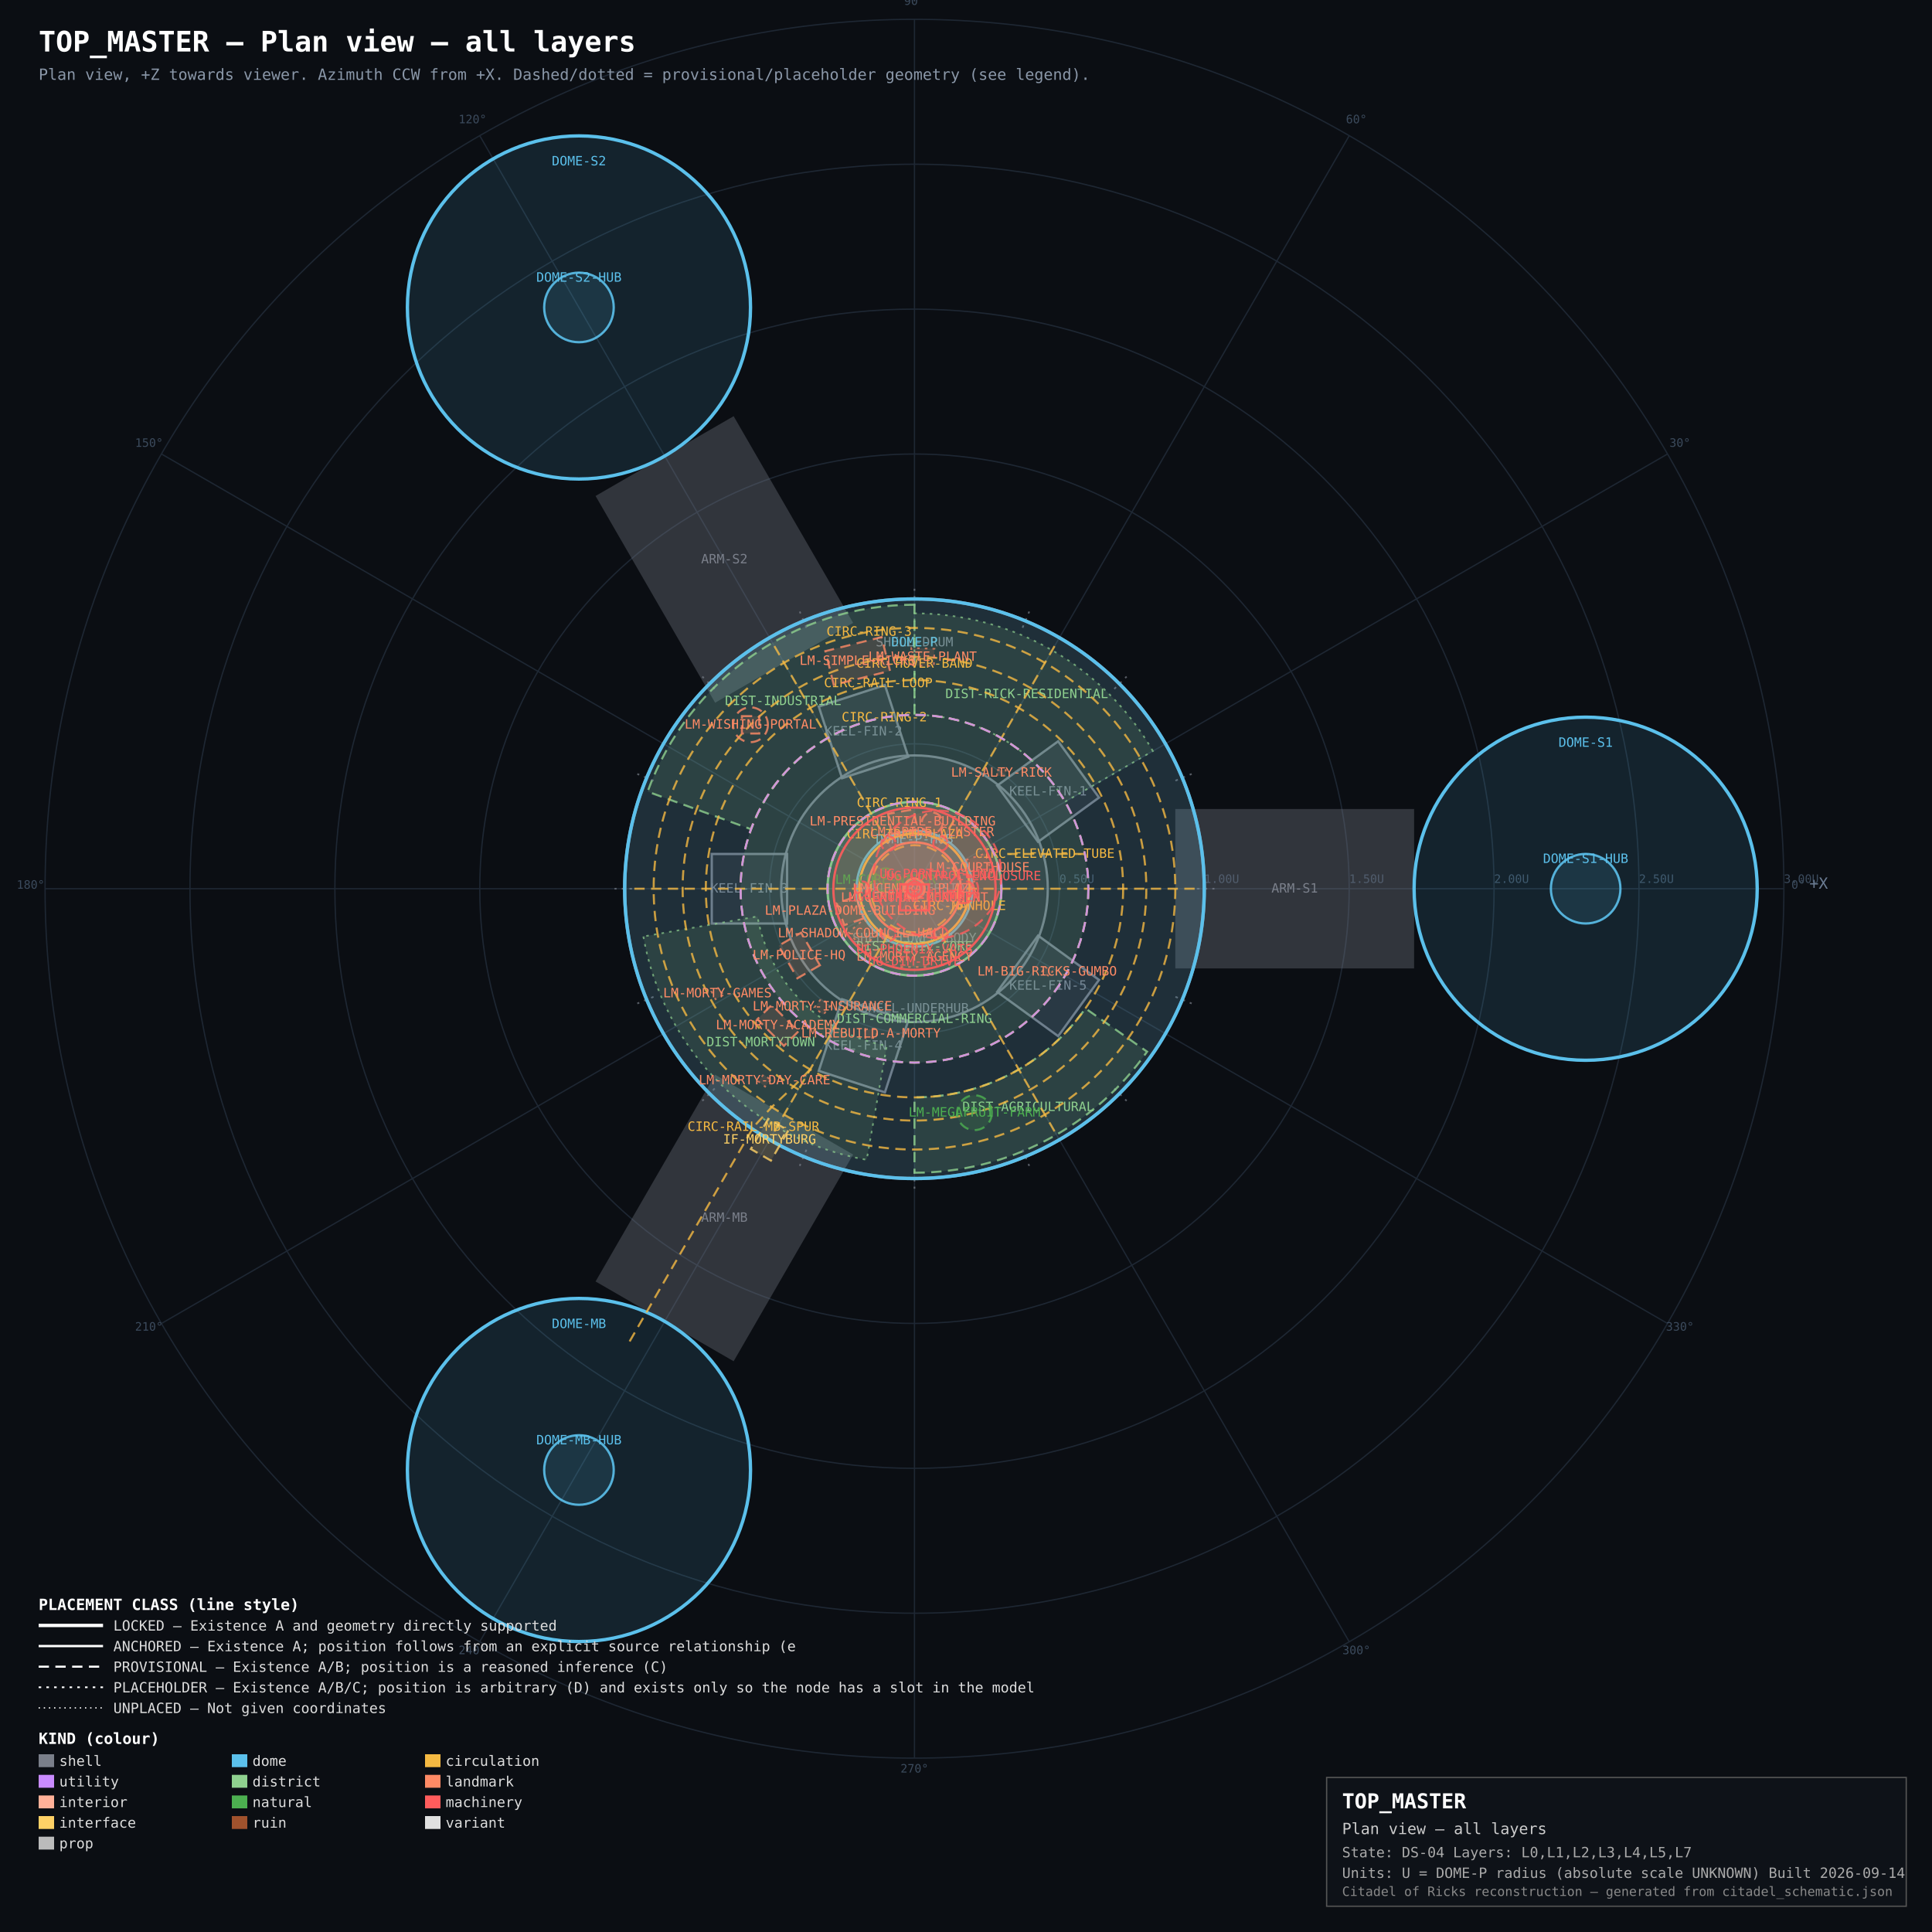
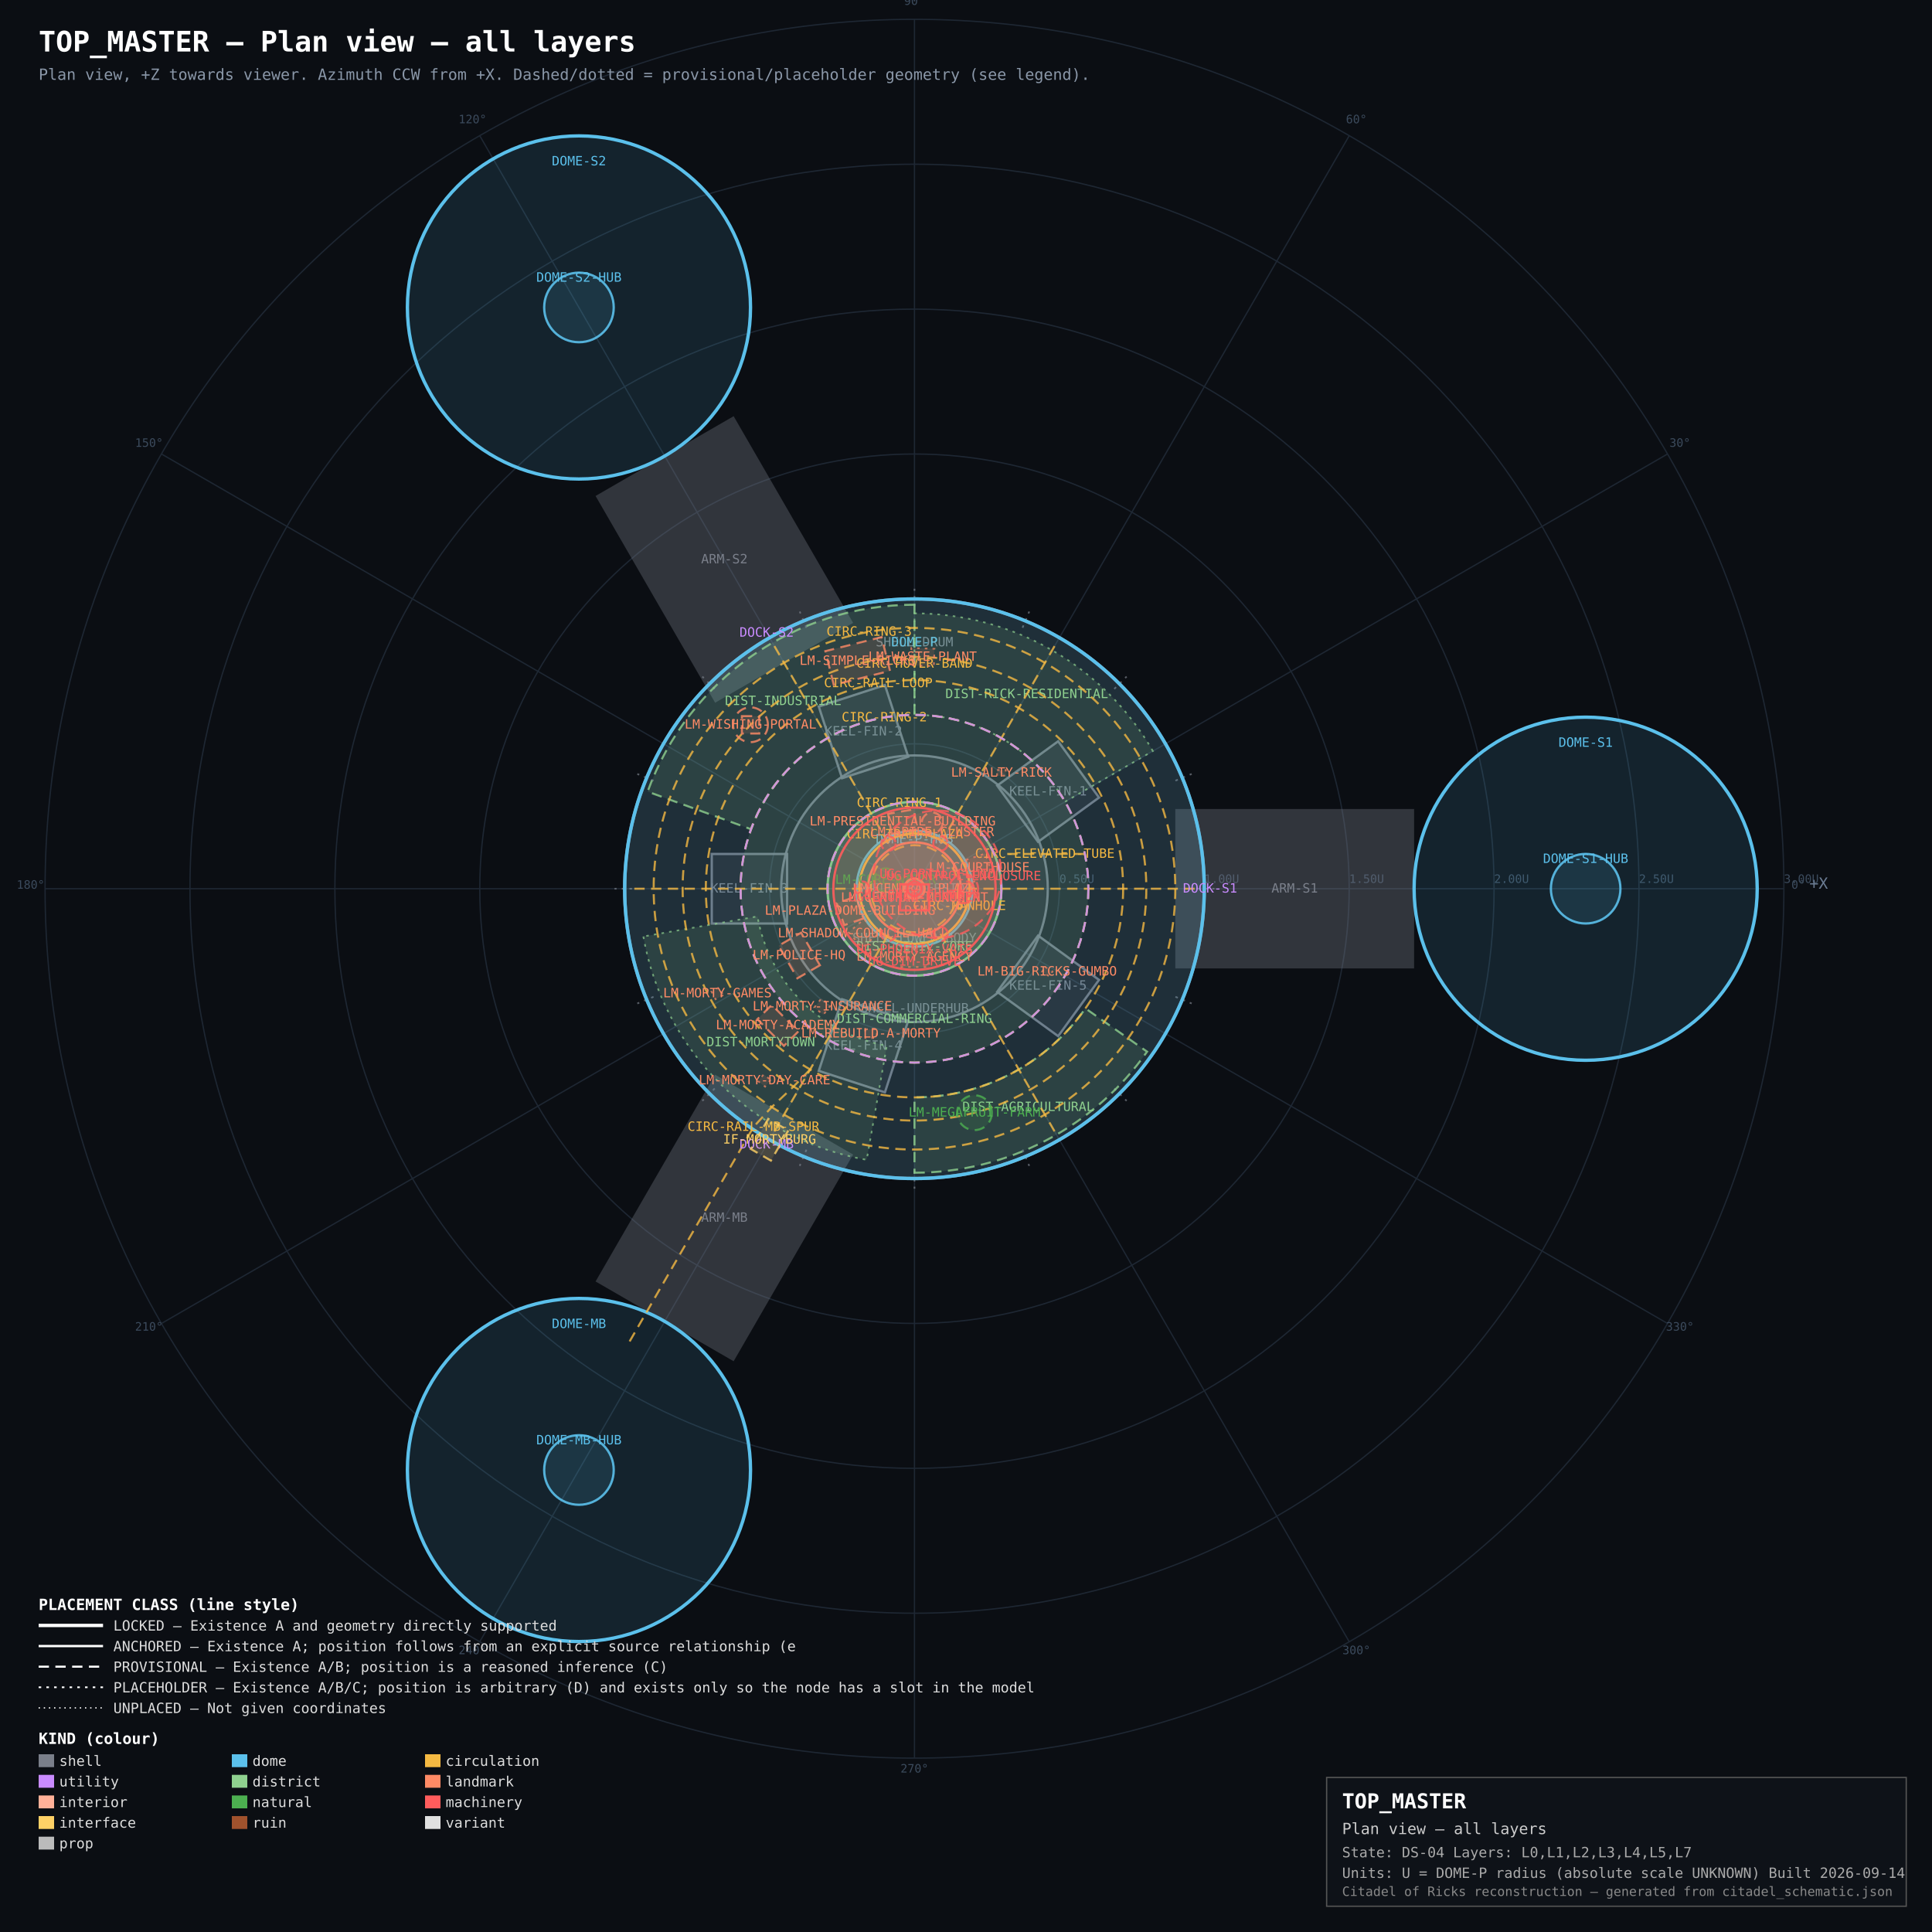
<svg xmlns="http://www.w3.org/2000/svg" width="1500" height="1500" viewBox="0 0 1500 1500" font-family="ui-monospace, Consolas, monospace">
  <rect width="1500" height="1500" fill="#0b0e13" />
  <circle cx="710.0" cy="690.0" r="112.5" stroke="#1e2733" stroke-width="1" fill="none" />
  <text x="822.5" y="685.5" font-size="9" text-anchor="start" fill="#3b4a5c" font-family="ui-monospace, Consolas, monospace">0.50U</text>
  <circle cx="710.0" cy="690.0" r="225.0" stroke="#1e2733" stroke-width="1" fill="none" />
  <text x="935.0" y="685.5" font-size="9" text-anchor="start" fill="#3b4a5c" font-family="ui-monospace, Consolas, monospace">1.00U</text>
  <circle cx="710.0" cy="690.0" r="337.5" stroke="#1e2733" stroke-width="1" fill="none" />
  <text x="1047.5" y="685.5" font-size="9" text-anchor="start" fill="#3b4a5c" font-family="ui-monospace, Consolas, monospace">1.50U</text>
  <circle cx="710.0" cy="690.0" r="450.0" stroke="#1e2733" stroke-width="1" fill="none" />
  <text x="1160.0" y="685.5" font-size="9" text-anchor="start" fill="#3b4a5c" font-family="ui-monospace, Consolas, monospace">2.00U</text>
  <circle cx="710.0" cy="690.0" r="562.5" stroke="#1e2733" stroke-width="1" fill="none" />
  <text x="1272.5" y="685.5" font-size="9" text-anchor="start" fill="#3b4a5c" font-family="ui-monospace, Consolas, monospace">2.50U</text>
  <circle cx="710.0" cy="690.0" r="675.0" stroke="#1e2733" stroke-width="1" fill="none" />
  <text x="1385.0" y="685.5" font-size="9" text-anchor="start" fill="#3b4a5c" font-family="ui-monospace, Consolas, monospace">3.00U</text>
  <line x1="710.0" y1="690.0" x2="1385.0" y2="690.0" stroke="#1e2733" stroke-width="1" />
  <text x="1396.2" y="690.0" font-size="9" text-anchor="middle" fill="#3b4a5c" font-family="ui-monospace, Consolas, monospace">0°</text>
  <line x1="710.0" y1="690.0" x2="1294.6" y2="352.5" stroke="#1e2733" stroke-width="1" />
  <text x="1304.3" y="346.9" font-size="9" text-anchor="middle" fill="#3b4a5c" font-family="ui-monospace, Consolas, monospace">30°</text>
  <line x1="710.0" y1="690.0" x2="1047.5" y2="105.4" stroke="#1e2733" stroke-width="1" />
  <text x="1053.1" y="95.7" font-size="9" text-anchor="middle" fill="#3b4a5c" font-family="ui-monospace, Consolas, monospace">60°</text>
  <line x1="710.0" y1="690.0" x2="710.0" y2="15.0" stroke="#1e2733" stroke-width="1" />
  <text x="710.0" y="3.8" font-size="9" text-anchor="middle" fill="#3b4a5c" font-family="ui-monospace, Consolas, monospace">90°</text>
  <line x1="710.0" y1="690.0" x2="372.5" y2="105.4" stroke="#1e2733" stroke-width="1" />
  <text x="366.9" y="95.7" font-size="9" text-anchor="middle" fill="#3b4a5c" font-family="ui-monospace, Consolas, monospace">120°</text>
  <line x1="710.0" y1="690.0" x2="125.4" y2="352.5" stroke="#1e2733" stroke-width="1" />
  <text x="115.7" y="346.9" font-size="9" text-anchor="middle" fill="#3b4a5c" font-family="ui-monospace, Consolas, monospace">150°</text>
  <line x1="710.0" y1="690.0" x2="35.0" y2="690.0" stroke="#1e2733" stroke-width="1" />
  <text x="23.8" y="690.0" font-size="9" text-anchor="middle" fill="#3b4a5c" font-family="ui-monospace, Consolas, monospace">180°</text>
  <line x1="710.0" y1="690.0" x2="125.4" y2="1027.5" stroke="#1e2733" stroke-width="1" />
  <text x="115.7" y="1033.1" font-size="9" text-anchor="middle" fill="#3b4a5c" font-family="ui-monospace, Consolas, monospace">210°</text>
  <line x1="710.0" y1="690.0" x2="372.5" y2="1274.6" stroke="#1e2733" stroke-width="1" />
  <text x="366.9" y="1284.3" font-size="9" text-anchor="middle" fill="#3b4a5c" font-family="ui-monospace, Consolas, monospace">240°</text>
  <line x1="710.0" y1="690.0" x2="710.0" y2="1365.0" stroke="#1e2733" stroke-width="1" />
  <text x="710.0" y="1376.2" font-size="9" text-anchor="middle" fill="#3b4a5c" font-family="ui-monospace, Consolas, monospace">270°</text>
  <line x1="710.0" y1="690.0" x2="1047.5" y2="1274.6" stroke="#1e2733" stroke-width="1" />
  <text x="1053.1" y="1284.3" font-size="9" text-anchor="middle" fill="#3b4a5c" font-family="ui-monospace, Consolas, monospace">300°</text>
  <line x1="710.0" y1="690.0" x2="1294.6" y2="1027.5" stroke="#1e2733" stroke-width="1" />
  <text x="1304.3" y="1033.1" font-size="9" text-anchor="middle" fill="#3b4a5c" font-family="ui-monospace, Consolas, monospace">330°</text>
  <text x="1412.0" y="690.0" font-size="12" text-anchor="middle" fill="#6b7c93" font-family="ui-monospace, Consolas, monospace">+X</text>
  <text x="710.0" y="-12.0" font-size="12" text-anchor="middle" fill="#6b7c93" font-family="ui-monospace, Consolas, monospace">+Y</text>
  <text x="30" y="40" font-size="22" fill="#fff" font-weight="bold">TOP_MASTER — Plan view — all layers</text>
  <text x="30" y="62" font-size="12" fill="#8a97a8">Plan view, +Z towards viewer. Azimuth CCW from +X. Dashed/dotted = provisional/placeholder geometry (see legend).</text>
  <circle cx="710.0" cy="690.0" r="225.0" stroke="#7a7f8a" stroke-width="2.6" stroke-opacity="1.0" fill="#7a7f8a" fill-opacity="0.12" />
  <text x="710.0" y="501.8" font-size="10" text-anchor="middle" fill="#7a7f8a" font-family="ui-monospace, Consolas, monospace">SHELL-DRUM</text>
  <circle cx="710.0" cy="690.0" r="103.5" stroke="#7a7f8a" stroke-width="1.8" stroke-opacity="0.9" fill="#7a7f8a" fill-opacity="0.12" />
  <text x="710.0" y="786.1" font-size="10" text-anchor="middle" fill="#7a7f8a" font-family="ui-monospace, Consolas, monospace">SHELL-UNDERHUB</text>
  <rect x="784.5" y="587.6" width="58.5" height="54.0" stroke="#7a7f8a" stroke-width="1.8" stroke-opacity="0.9" fill="#7a7f8a" fill-opacity="0.12" transform="rotate(-36.0 813.7 614.6)" />
  <text x="813.7" y="617.6" font-size="10" text-anchor="middle" fill="#7a7f8a" font-family="ui-monospace, Consolas, monospace">KEEL-FIN-1</text>
  <rect x="641.1" y="541.0" width="58.5" height="54.0" stroke="#7a7f8a" stroke-width="1.8" stroke-opacity="0.9" fill="#7a7f8a" fill-opacity="0.12" transform="rotate(-108.0 670.4 568.0)" />
  <text x="670.4" y="571.0" font-size="10" text-anchor="middle" fill="#7a7f8a" font-family="ui-monospace, Consolas, monospace">KEEL-FIN-2</text>
  <rect x="552.5" y="663.0" width="58.5" height="54.0" stroke="#7a7f8a" stroke-width="1.8" stroke-opacity="0.9" fill="#7a7f8a" fill-opacity="0.12" transform="rotate(-180.0 581.8 690.0)" />
  <text x="581.8" y="693.0" font-size="10" text-anchor="middle" fill="#7a7f8a" font-family="ui-monospace, Consolas, monospace">KEEL-FIN-3</text>
  <rect x="641.1" y="785.0" width="58.5" height="54.0" stroke="#7a7f8a" stroke-width="1.8" stroke-opacity="0.9" fill="#7a7f8a" fill-opacity="0.12" transform="rotate(-252.0 670.4 812.0)" />
  <text x="670.4" y="815.0" font-size="10" text-anchor="middle" fill="#7a7f8a" font-family="ui-monospace, Consolas, monospace">KEEL-FIN-4</text>
  <rect x="784.5" y="738.4" width="58.5" height="54.0" stroke="#7a7f8a" stroke-width="1.8" stroke-opacity="0.9" fill="#7a7f8a" fill-opacity="0.12" transform="rotate(-324.0 813.7 765.4)" />
  <text x="813.7" y="768.4" font-size="10" text-anchor="middle" fill="#7a7f8a" font-family="ui-monospace, Consolas, monospace">KEEL-FIN-5</text>
  <circle cx="710.0" cy="690.0" r="42.8" stroke="#7a7f8a" stroke-width="1.8" stroke-opacity="0.9" fill="#7a7f8a" fill-opacity="0.12" />
  <text x="710.0" y="731.5" font-size="10" text-anchor="middle" fill="#7a7f8a" font-family="ui-monospace, Consolas, monospace">SHELL-LOWER-BODY</text>
  <line x1="929.3" y1="690.0" x2="942.9" y2="690.0" stroke="#7a7f8a" stroke-width="1.3" stroke-opacity="0.7" stroke-dasharray="2,4" fill="none" />
  <line x1="912.6" y1="606.1" x2="925.2" y2="600.9" stroke="#7a7f8a" stroke-width="1.3" stroke-opacity="0.7" stroke-dasharray="2,4" fill="none" />
  <line x1="865.1" y1="534.9" x2="874.7" y2="525.3" stroke="#7a7f8a" stroke-width="1.3" stroke-opacity="0.7" stroke-dasharray="2,4" fill="none" />
  <line x1="793.9" y1="487.4" x2="799.1" y2="474.8" stroke="#7a7f8a" stroke-width="1.3" stroke-opacity="0.7" stroke-dasharray="2,4" fill="none" />
  <line x1="710.0" y1="470.7" x2="710.0" y2="457.1" stroke="#7a7f8a" stroke-width="1.3" stroke-opacity="0.7" stroke-dasharray="2,4" fill="none" />
  <line x1="626.1" y1="487.4" x2="620.9" y2="474.8" stroke="#7a7f8a" stroke-width="1.3" stroke-opacity="0.7" stroke-dasharray="2,4" fill="none" />
  <line x1="554.9" y1="534.9" x2="545.3" y2="525.3" stroke="#7a7f8a" stroke-width="1.3" stroke-opacity="0.7" stroke-dasharray="2,4" fill="none" />
  <line x1="507.4" y1="606.1" x2="494.8" y2="600.9" stroke="#7a7f8a" stroke-width="1.3" stroke-opacity="0.7" stroke-dasharray="2,4" fill="none" />
  <line x1="490.7" y1="690.0" x2="477.1" y2="690.0" stroke="#7a7f8a" stroke-width="1.3" stroke-opacity="0.7" stroke-dasharray="2,4" fill="none" />
  <line x1="507.4" y1="773.9" x2="494.8" y2="779.1" stroke="#7a7f8a" stroke-width="1.3" stroke-opacity="0.7" stroke-dasharray="2,4" fill="none" />
  <line x1="554.9" y1="845.1" x2="545.3" y2="854.7" stroke="#7a7f8a" stroke-width="1.3" stroke-opacity="0.7" stroke-dasharray="2,4" fill="none" />
  <line x1="626.1" y1="892.6" x2="620.9" y2="905.2" stroke="#7a7f8a" stroke-width="1.3" stroke-opacity="0.7" stroke-dasharray="2,4" fill="none" />
  <line x1="710.0" y1="909.3" x2="710.0" y2="922.9" stroke="#7a7f8a" stroke-width="1.3" stroke-opacity="0.7" stroke-dasharray="2,4" fill="none" />
  <line x1="793.9" y1="892.6" x2="799.1" y2="905.2" stroke="#7a7f8a" stroke-width="1.3" stroke-opacity="0.7" stroke-dasharray="2,4" fill="none" />
  <line x1="865.1" y1="845.1" x2="874.7" y2="854.7" stroke="#7a7f8a" stroke-width="1.3" stroke-opacity="0.7" stroke-dasharray="2,4" fill="none" />
  <line x1="912.6" y1="773.9" x2="925.2" y2="779.1" stroke="#7a7f8a" stroke-width="1.3" stroke-opacity="0.7" stroke-dasharray="2,4" fill="none" />
  <circle cx="710.0" cy="690.0" r="6.8" stroke="#7a7f8a" stroke-width="1.8" stroke-opacity="0.9" fill="#7a7f8a" fill-opacity="0.12" />
  <circle cx="710.0" cy="690.0" r="4.5" stroke="#7a7f8a" stroke-width="1.8" stroke-opacity="0.9" fill="none" />
  <text x="710.0" y="693.0" font-size="10" text-anchor="middle" fill="#7a7f8a" font-family="ui-monospace, Consolas, monospace">SHELL-UNDERSIDE</text>
  <polyline points="912.5,690.0 1005.2,690.0 1097.9,690.0" stroke="#7a7f8a" stroke-width="123.8" stroke-linecap="butt" stroke-opacity="0.35" data-x="1.0" fill="none" />
  <text x="1005.2" y="693.0" font-size="10" text-anchor="middle" fill="#7a7f8a" font-family="ui-monospace, Consolas, monospace">ARM-S1</text>
  <polyline points="608.8,514.6 562.4,434.4 516.0,354.1" stroke="#7a7f8a" stroke-width="123.8" stroke-linecap="butt" stroke-opacity="0.35" data-x="1.0" fill="none" />
  <text x="562.4" y="437.4" font-size="10" text-anchor="middle" fill="#7a7f8a" font-family="ui-monospace, Consolas, monospace">ARM-S2</text>
  <polyline points="608.8,865.4 562.4,945.6 516.0,1025.9" stroke="#7a7f8a" stroke-width="123.8" stroke-linecap="butt" stroke-opacity="0.35" data-x="1.0" fill="none" />
  <text x="562.4" y="948.6" font-size="10" text-anchor="middle" fill="#7a7f8a" font-family="ui-monospace, Consolas, monospace">ARM-MB</text>
  <circle cx="710.0" cy="690.0" r="225.0" stroke="#5bc0eb" stroke-width="2.6" stroke-opacity="1.0" fill="#5bc0eb" fill-opacity="0.12" />
  <text x="710.0" y="501.8" font-size="10" text-anchor="middle" fill="#5bc0eb" font-family="ui-monospace, Consolas, monospace">DOME-P</text>
  <circle cx="1231.1" cy="690.0" r="133.2" stroke="#5bc0eb" stroke-width="2.6" stroke-opacity="1.0" fill="#5bc0eb" fill-opacity="0.12" />
  <text x="1231.1" y="579.8" font-size="10" text-anchor="middle" fill="#5bc0eb" font-family="ui-monospace, Consolas, monospace">DOME-S1</text>
  <circle cx="449.5" cy="238.7" r="133.2" stroke="#5bc0eb" stroke-width="2.6" stroke-opacity="1.0" fill="#5bc0eb" fill-opacity="0.12" />
  <text x="449.5" y="128.4" font-size="10" text-anchor="middle" fill="#5bc0eb" font-family="ui-monospace, Consolas, monospace">DOME-S2</text>
  <circle cx="449.5" cy="1141.3" r="133.2" stroke="#5bc0eb" stroke-width="2.6" stroke-opacity="1.0" fill="#5bc0eb" fill-opacity="0.12" />
  <text x="449.5" y="1031.1" font-size="10" text-anchor="middle" fill="#5bc0eb" font-family="ui-monospace, Consolas, monospace">DOME-MB</text>
  <circle cx="710.0" cy="690.0" r="45.0" stroke="#5bc0eb" stroke-width="1.8" stroke-opacity="0.9" fill="#5bc0eb" fill-opacity="0.12" />
  <text x="710.0" y="654.8" font-size="10" text-anchor="middle" fill="#5bc0eb" font-family="ui-monospace, Consolas, monospace">DOME-P-HUB</text>
  <circle cx="1231.1" cy="690.0" r="27.0" stroke="#5bc0eb" stroke-width="1.8" stroke-opacity="0.9" fill="#5bc0eb" fill-opacity="0.12" />
  <text x="1231.1" y="670.0" font-size="10" text-anchor="middle" fill="#5bc0eb" font-family="ui-monospace, Consolas, monospace">DOME-S1-HUB</text>
  <circle cx="449.5" cy="238.7" r="27.0" stroke="#5bc0eb" stroke-width="1.8" stroke-opacity="0.9" fill="#5bc0eb" fill-opacity="0.12" />
  <text x="449.5" y="218.7" font-size="10" text-anchor="middle" fill="#5bc0eb" font-family="ui-monospace, Consolas, monospace">DOME-S2-HUB</text>
  <circle cx="449.5" cy="1141.3" r="27.0" stroke="#5bc0eb" stroke-width="1.8" stroke-opacity="0.9" fill="#5bc0eb" fill-opacity="0.12" />
  <text x="449.5" y="1121.4" font-size="10" text-anchor="middle" fill="#5bc0eb" font-family="ui-monospace, Consolas, monospace">DOME-MB-HUB</text>
  <circle cx="710.0" cy="690.0" r="67.5" stroke="#8fd18f" stroke-width="1.8" stroke-opacity="0.9" fill="#8fd18f" fill-opacity="0.12" />
  <text x="710.0" y="738.0" font-size="10" text-anchor="middle" fill="#8fd18f" font-family="ui-monospace, Consolas, monospace">DIST-CIVIC-CORE</text>
  <circle cx="710.0" cy="690.0" r="135.0" stroke="#8fd18f" stroke-width="1.6" stroke-opacity="0.8" stroke-dasharray="8,5" fill="#8fd18f" fill-opacity="0.12" />
  <circle cx="710.0" cy="690.0" r="67.5" stroke="#8fd18f" stroke-width="1.6" stroke-opacity="0.8" stroke-dasharray="8,5" fill="#8fd18f" fill-opacity="0.12" />
  <text x="710.0" y="794.2" font-size="10" text-anchor="middle" fill="#8fd18f" font-family="ui-monospace, Consolas, monospace">DIST-COMMERCIAL-RING</text>
  <path d="M 895.1,583.1 A 213.8 213.8 0 0 0 710.0,476.2 L 710.0,555.0 A 135.0 135.0 0 0 1 826.9,622.5 Z" stroke="#8fd18f" stroke-width="1.3" stroke-opacity="0.7" stroke-dasharray="2,4" fill="#8fd18f" fill-opacity="0.12" />
  <text x="797.2" y="542.0" font-size="10" text-anchor="middle" fill="#8fd18f" font-family="ui-monospace, Consolas, monospace">DIST-RICK-RESIDENTIAL</text>
  <path d="M 710.0,469.5 A 220.5 220.5 0 0 0 502.8,614.6 L 583.1,643.8 A 135.0 135.0 0 0 1 710.0,555.0 Z" stroke="#8fd18f" stroke-width="1.6" stroke-opacity="0.8" stroke-dasharray="8,5" fill="#8fd18f" fill-opacity="0.12" />
  <text x="608.0" y="547.4" font-size="10" text-anchor="middle" fill="#8fd18f" font-family="ui-monospace, Consolas, monospace">DIST-INDUSTRIAL</text>
  <path d="M 499.5,727.1 A 213.8 213.8 0 0 0 672.9,900.5 L 688.5,811.9 A 123.8 123.8 0 0 1 588.1,711.5 Z" stroke="#8fd18f" stroke-width="1.3" stroke-opacity="0.7" stroke-dasharray="2,4" fill="#8fd18f" fill-opacity="0.12" />
  <text x="590.7" y="812.3" font-size="10" text-anchor="middle" fill="#8fd18f" font-family="ui-monospace, Consolas, monospace">DIST-MORTYTOWN</text>
  <path d="M 710.0,910.5 A 220.5 220.5 0 0 0 890.6,816.5 L 842.7,782.9 A 162.0 162.0 0 0 1 710.0,852.0 Z" stroke="#8fd18f" stroke-width="1.6" stroke-opacity="0.8" stroke-dasharray="8,5" fill="#8fd18f" fill-opacity="0.12" />
  <text x="798.3" y="862.6" font-size="10" text-anchor="middle" fill="#8fd18f" font-family="ui-monospace, Consolas, monospace">DIST-AGRICULTURAL</text>
  <circle cx="710.0" cy="690.0" r="67.5" stroke="#f5b942" stroke-width="1.6" stroke-opacity="0.8" stroke-dasharray="8,5" fill="none" />
  <text x="698.3" y="626.5" font-size="10" text-anchor="middle" fill="#f5b942" font-family="ui-monospace, Consolas, monospace">CIRC-RING-1</text>
  <circle cx="710.0" cy="690.0" r="135.0" stroke="#f5b942" stroke-width="1.6" stroke-opacity="0.8" stroke-dasharray="8,5" fill="none" />
  <text x="686.6" y="560.1" font-size="10" text-anchor="middle" fill="#f5b942" font-family="ui-monospace, Consolas, monospace">CIRC-RING-2</text>
  <circle cx="710.0" cy="690.0" r="202.5" stroke="#f5b942" stroke-width="1.6" stroke-opacity="0.8" stroke-dasharray="8,5" fill="none" />
  <text x="674.8" y="493.6" font-size="10" text-anchor="middle" fill="#f5b942" font-family="ui-monospace, Consolas, monospace">CIRC-RING-3</text>
  <line x1="750.5" y1="690.0" x2="931.6" y2="690.0" stroke="#f5b942" stroke-width="1.6" stroke-opacity="0.8" stroke-dasharray="8,5" fill="none" />
  <line x1="730.2" y1="654.9" x2="820.8" y2="498.1" stroke="#f5b942" stroke-width="1.6" stroke-opacity="0.8" stroke-dasharray="8,5" fill="none" />
  <line x1="689.8" y1="654.9" x2="599.2" y2="498.1" stroke="#f5b942" stroke-width="1.6" stroke-opacity="0.8" stroke-dasharray="8,5" fill="none" />
  <line x1="669.5" y1="690.0" x2="488.4" y2="690.0" stroke="#f5b942" stroke-width="1.6" stroke-opacity="0.8" stroke-dasharray="8,5" fill="none" />
  <line x1="689.8" y1="725.1" x2="599.2" y2="881.9" stroke="#f5b942" stroke-width="1.6" stroke-opacity="0.8" stroke-dasharray="8,5" fill="none" />
  <line x1="730.2" y1="725.1" x2="820.8" y2="881.9" stroke="#f5b942" stroke-width="1.6" stroke-opacity="0.8" stroke-dasharray="8,5" fill="none" />
  <circle cx="710.0" cy="690.0" r="162.0" stroke="#f5b942" stroke-width="1.6" stroke-opacity="0.8" stroke-dasharray="8,5" fill="none" />
  <text x="681.9" y="533.5" font-size="10" text-anchor="middle" fill="#f5b942" font-family="ui-monospace, Consolas, monospace">CIRC-RAIL-LOOP</text>
  <polyline points="629.0,830.3 616.1,843.6 599.0,859.7 585.0,875.0 550.1,935.4 502.4,1018.0 486.4,1045.7" stroke="#f5b942" stroke-width="1.6" stroke-opacity="0.8" stroke-dasharray="8,5" fill="none" />
  <text x="585.0" y="878.0" font-size="10" text-anchor="middle" fill="#f5b942" font-family="ui-monospace, Consolas, monospace">CIRC-RAIL-MB-SPUR</text>
  <circle cx="710.0" cy="690.0" r="42.8" stroke="#f5b942" stroke-width="1.8" stroke-opacity="0.9" fill="none" />
  <text x="702.6" y="650.9" font-size="10" text-anchor="middle" fill="#f5b942" font-family="ui-monospace, Consolas, monospace">CIRC-TRAM-PLAZA</text>
  <circle cx="710.0" cy="690.0" r="180.0" stroke="#f5b942" stroke-width="1.6" stroke-opacity="0.8" stroke-dasharray="8,5" fill="none" />
  <circle cx="710.0" cy="690.0" r="33.8" stroke="#f5b942" stroke-width="1.6" stroke-opacity="0.8" stroke-dasharray="8,5" fill="none" />
  <text x="710.0" y="518.4" font-size="10" text-anchor="middle" fill="#f5b942" font-family="ui-monospace, Consolas, monospace">CIRC-HOVER-BAND</text>
  <circle cx="744.9" cy="703.5" r="1.8" stroke="#f5b942" stroke-width="1.8" stroke-opacity="0.9" fill="#f5b942" fill-opacity="0.12" />
  <text x="744.9" y="706.5" font-size="10" text-anchor="middle" fill="#f5b942" font-family="ui-monospace, Consolas, monospace">CIRC-MANHOLE</text>
  <polyline points="782.0,663.0 811.2,663.0 845.0,663.0" stroke="#f5b942" stroke-width="1.6" stroke-opacity="0.8" stroke-dasharray="8,5" fill="none" />
  <text x="811.2" y="666.0" font-size="10" text-anchor="middle" fill="#f5b942" font-family="ui-monospace, Consolas, monospace">CIRC-ELEVATED-TUBE</text>
  <circle cx="710.0" cy="690.0" r="67.5" stroke="#c98bff" stroke-width="1.6" stroke-opacity="0.8" stroke-dasharray="8,5" fill="none" />
  <circle cx="710.0" cy="690.0" r="135.0" stroke="#c98bff" stroke-width="1.6" stroke-opacity="0.8" stroke-dasharray="8,5" fill="none" />
+   <text x="939.5" y="693.0" font-size="10" text-anchor="middle" fill="#c98bff" font-family="ui-monospace, Consolas, monospace">DOCK-S1</text>
+   <text x="595.2" y="494.3" font-size="10" text-anchor="middle" fill="#c98bff" font-family="ui-monospace, Consolas, monospace">DOCK-S2</text>
+   <text x="595.2" y="891.7" font-size="10" text-anchor="middle" fill="#c98bff" font-family="ui-monospace, Consolas, monospace">DOCK-MB</text>
  <circle cx="687.5" cy="683.2" r="9.0" stroke="#4caf50" stroke-width="1.6" stroke-opacity="0.8" stroke-dasharray="8,5" fill="#4caf50" fill-opacity="0.12" />
  <text x="687.5" y="686.2" font-size="10" text-anchor="middle" fill="#4caf50" font-family="ui-monospace, Consolas, monospace">LM-CORE-WATER</text>
  <circle cx="756.6" cy="863.9" r="13.5" stroke="#4caf50" stroke-width="1.6" stroke-opacity="0.8" stroke-dasharray="8,5" fill="#4caf50" fill-opacity="0.12" />
  <text x="756.6" y="866.9" font-size="10" text-anchor="middle" fill="#4caf50" font-family="ui-monospace, Consolas, monospace">LM-MEGAFRUIT-FARM</text>
  <circle cx="710.0" cy="690.0" r="36.0" stroke="#ff8a65" stroke-width="1.8" stroke-opacity="0.9" fill="#ff8a65" fill-opacity="0.12" />
  <text x="710.0" y="693.0" font-size="10" text-anchor="middle" fill="#ff8a65" font-family="ui-monospace, Consolas, monospace">LM-CENTRAL-PLAZA</text>
  <circle cx="710.0" cy="690.0" r="7.9" stroke="#ff8a65" stroke-width="1.8" stroke-opacity="0.9" fill="#ff8a65" fill-opacity="0.12" />
  <text x="710.0" y="700.1" font-size="10" text-anchor="middle" fill="#ff8a65" font-family="ui-monospace, Consolas, monospace">LM-CENTRAL-MONUMENT</text>
  <circle cx="723.7" cy="638.9" r="8.1" stroke="#ff8a65" stroke-width="1.6" stroke-opacity="0.8" stroke-dasharray="8,5" fill="#ff8a65" fill-opacity="0.12" />
  <text x="723.7" y="649.2" font-size="10" text-anchor="middle" fill="#ff8a65" font-family="ui-monospace, Consolas, monospace">LM-SPIRE-CLUSTER</text>
  <rect x="692.9" y="627.8" width="15.8" height="20.2" stroke="#ff8a65" stroke-width="1.6" stroke-opacity="0.8" stroke-dasharray="8,5" fill="#ff8a65" fill-opacity="0.12" transform="rotate(-100.0 700.8 637.9)" />
  <text x="700.8" y="640.9" font-size="10" text-anchor="middle" fill="#ff8a65" font-family="ui-monospace, Consolas, monospace">LM-PRESIDENTIAL-BUILDING</text>
  <rect x="652.1" y="698.2" width="15.8" height="18.0" stroke="#ff8a65" stroke-width="1.6" stroke-opacity="0.8" stroke-dasharray="8,5" fill="#ff8a65" fill-opacity="0.12" transform="rotate(-199.0 660.0 707.2)" />
  <text x="660.0" y="710.2" font-size="10" text-anchor="middle" fill="#ff8a65" font-family="ui-monospace, Consolas, monospace">LM-PLAZA-DOME-BUILDING</text>
  <rect x="662.2" y="716.8" width="15.8" height="15.8" stroke="#ff8a65" stroke-width="1.3" stroke-opacity="0.7" stroke-dasharray="2,4" fill="#ff8a65" fill-opacity="0.12" transform="rotate(-221.0 670.1 724.7)" />
  <text x="670.1" y="727.7" font-size="10" text-anchor="middle" fill="#ff8a65" font-family="ui-monospace, Consolas, monospace">LM-SHADOW-COUNCIL-HALL</text>
  <rect x="752.4" y="664.7" width="15.8" height="18.0" stroke="#ff8a65" stroke-width="1.3" stroke-opacity="0.7" stroke-dasharray="2,4" fill="#ff8a65" fill-opacity="0.12" transform="rotate(-18.0 760.3 673.7)" />
  <text x="760.3" y="676.7" font-size="10" text-anchor="middle" fill="#ff8a65" font-family="ui-monospace, Consolas, monospace">LM-COURTHOUSE</text>
  <rect x="702.1" y="731.6" width="15.8" height="22.5" stroke="#ff8a65" stroke-width="1.3" stroke-opacity="0.7" stroke-dasharray="2,4" fill="#ff8a65" fill-opacity="0.12" transform="rotate(-270.0 710.0 742.9)" />
  <text x="710.0" y="745.9" font-size="10" text-anchor="middle" fill="#ff8a65" font-family="ui-monospace, Consolas, monospace">LM-MORTY-AGENCY</text>
  <rect x="610.2" y="727.1" width="20.2" height="29.2" stroke="#ff8a65" stroke-width="1.6" stroke-opacity="0.8" stroke-dasharray="8,5" fill="#ff8a65" fill-opacity="0.12" transform="rotate(-210.0 620.4 741.8)" />
  <text x="620.4" y="744.8" font-size="10" text-anchor="middle" fill="#ff8a65" font-family="ui-monospace, Consolas, monospace">LM-POLICE-HQ</text>
  <rect x="596.0" y="781.5" width="15.8" height="29.2" stroke="#ff8a65" stroke-width="1.6" stroke-opacity="0.8" stroke-dasharray="8,5" fill="#ff8a65" fill-opacity="0.12" transform="rotate(-225.0 603.9 796.1)" />
  <text x="603.9" y="799.1" font-size="10" text-anchor="middle" fill="#ff8a65" font-family="ui-monospace, Consolas, monospace">LM-MORTY-ACADEMY</text>
  <rect x="652.4" y="490.7" width="27.0" height="45.0" stroke="#ff8a65" stroke-width="1.6" stroke-opacity="0.8" stroke-dasharray="8,5" fill="#ff8a65" fill-opacity="0.12" transform="rotate(-104.0 665.9 513.2)" />
  <text x="665.9" y="516.2" font-size="10" text-anchor="middle" fill="#ff8a65" font-family="ui-monospace, Consolas, monospace">LM-SIMPLE-RICKS</text>
  <circle cx="582.7" cy="562.7" r="13.5" stroke="#ff8a65" stroke-width="1.6" stroke-opacity="0.8" stroke-dasharray="8,5" fill="none" />
  <rect x="576.0" y="556.0" width="13.5" height="13.5" stroke="#ff8a65" stroke-width="1.6" stroke-opacity="0.8" stroke-dasharray="8,5" fill="#ff8a65" fill-opacity="0.12" />
  <text x="582.7" y="565.7" font-size="10" text-anchor="middle" fill="#ff8a65" font-family="ui-monospace, Consolas, monospace">LM-WISHING-PORTAL</text>
  <rect x="709.5" y="501.1" width="13.5" height="18.0" stroke="#ff8a65" stroke-width="1.3" stroke-opacity="0.7" stroke-dasharray="2,4" fill="#ff8a65" fill-opacity="0.12" transform="rotate(-88.0 716.3 510.1)" />
  <text x="716.3" y="513.1" font-size="10" text-anchor="middle" fill="#ff8a65" font-family="ui-monospace, Consolas, monospace">LM-WASTE-PLANT</text>
  <rect x="590.3" y="835.6" width="6.8" height="6.8" stroke="#ff8a65" stroke-width="1.3" stroke-opacity="0.7" stroke-dasharray="2,4" fill="#ff8a65" fill-opacity="0.12" transform="rotate(-232.0 593.6 838.9)" />
  <text x="593.6" y="841.9" font-size="10" text-anchor="middle" fill="#ff8a65" font-family="ui-monospace, Consolas, monospace">LM-MORTY-DAY-CARE</text>
  <rect x="553.6" y="768.0" width="6.8" height="6.8" stroke="#ff8a65" stroke-width="1.3" stroke-opacity="0.7" stroke-dasharray="2,4" fill="#ff8a65" fill-opacity="0.12" transform="rotate(-208.0 557.0 771.3)" />
  <text x="557.0" y="774.3" font-size="10" text-anchor="middle" fill="#ff8a65" font-family="ui-monospace, Consolas, monospace">LM-MORTY-GAMES</text>
  <rect x="634.0" y="777.0" width="9.0" height="9.0" stroke="#ff8a65" stroke-width="1.3" stroke-opacity="0.7" stroke-dasharray="2,4" fill="#ff8a65" fill-opacity="0.12" transform="rotate(-232.0 638.5 781.5)" />
  <text x="638.5" y="784.5" font-size="10" text-anchor="middle" fill="#ff8a65" font-family="ui-monospace, Consolas, monospace">LM-MORTY-INSURANCE</text>
  <rect x="774.1" y="597.8" width="6.8" height="4.5" stroke="#ff8a65" stroke-width="1.3" stroke-opacity="0.7" stroke-dasharray="2,4" fill="#ff8a65" fill-opacity="0.12" />
  <text x="777.5" y="603.0" font-size="10" text-anchor="middle" fill="#ff8a65" font-family="ui-monospace, Consolas, monospace">LM-SALTY-RICK</text>
  <rect x="809.7" y="752.1" width="6.8" height="4.5" stroke="#ff8a65" stroke-width="1.3" stroke-opacity="0.7" stroke-dasharray="2,4" fill="#ff8a65" fill-opacity="0.12" transform="rotate(32.0 813.0 754.4)" />
  <text x="813.0" y="757.4" font-size="10" text-anchor="middle" fill="#ff8a65" font-family="ui-monospace, Consolas, monospace">LM-BIG-RICKS-GUMBO</text>
  <rect x="671.8" y="799.1" width="9.0" height="6.8" stroke="#ff8a65" stroke-width="1.3" stroke-opacity="0.7" stroke-dasharray="2,4" fill="#ff8a65" fill-opacity="0.12" />
  <text x="676.2" y="805.5" font-size="10" text-anchor="middle" fill="#ff8a65" font-family="ui-monospace, Consolas, monospace">LM-REBUILD-A-MORTY</text>
  <circle cx="728.0" cy="678.8" r="49.5" stroke="#ff5c5c" stroke-width="1.6" stroke-opacity="0.8" stroke-dasharray="8,5" fill="#ff5c5c" fill-opacity="0.12" />
  <text x="728.0" y="681.8" font-size="10" text-anchor="middle" fill="#ff5c5c" font-family="ui-monospace, Consolas, monospace">UG-PORTAL-FLUID</text>
  <circle cx="710.0" cy="690.0" r="63.0" stroke="#ff5c5c" stroke-width="1.8" stroke-opacity="0.9" fill="#ff5c5c" fill-opacity="0.12" />
  <text x="710.0" y="749.7" font-size="10" text-anchor="middle" fill="#ff5c5c" font-family="ui-monospace, Consolas, monospace">UG-DIM-DRIVE</text>
  <circle cx="748.2" cy="690.0" r="11.2" stroke="#ff5c5c" stroke-width="1.6" stroke-opacity="0.8" stroke-dasharray="8,5" fill="#ff5c5c" fill-opacity="0.12" />
  <text x="748.2" y="683.4" font-size="10" text-anchor="middle" fill="#ff5c5c" font-family="ui-monospace, Consolas, monospace">UG-CONTROL-ENCLOSURE</text>
  <circle cx="750.5" cy="690.0" r="5.6" stroke="#ff5c5c" stroke-width="1.6" stroke-opacity="0.8" stroke-dasharray="8,5" fill="#ff5c5c" fill-opacity="0.12" />
  <circle cx="730.2" cy="654.9" r="5.6" stroke="#ff5c5c" stroke-width="1.6" stroke-opacity="0.8" stroke-dasharray="8,5" fill="#ff5c5c" fill-opacity="0.12" />
  <circle cx="689.8" cy="654.9" r="5.6" stroke="#ff5c5c" stroke-width="1.6" stroke-opacity="0.8" stroke-dasharray="8,5" fill="#ff5c5c" fill-opacity="0.12" />
  <circle cx="669.5" cy="690.0" r="5.6" stroke="#ff5c5c" stroke-width="1.6" stroke-opacity="0.8" stroke-dasharray="8,5" fill="#ff5c5c" fill-opacity="0.12" />
  <circle cx="689.8" cy="725.1" r="5.6" stroke="#ff5c5c" stroke-width="1.6" stroke-opacity="0.8" stroke-dasharray="8,5" fill="#ff5c5c" fill-opacity="0.12" />
  <circle cx="730.2" cy="725.1" r="5.6" stroke="#ff5c5c" stroke-width="1.6" stroke-opacity="0.8" stroke-dasharray="8,5" fill="#ff5c5c" fill-opacity="0.12" />
  <text x="710.0" y="740.2" font-size="10" text-anchor="middle" fill="#ff5c5c" font-family="ui-monospace, Consolas, monospace">UG-PHOENIX-VATS</text>
  <rect x="698.8" y="686.6" width="22.5" height="20.2" stroke="#ff5c5c" stroke-width="1.8" stroke-opacity="0.9" fill="#ff5c5c" fill-opacity="0.12" />
  <text x="710.0" y="699.8" font-size="10" text-anchor="middle" fill="#ff5c5c" font-family="ui-monospace, Consolas, monospace">UG-LAUNCH-CHAMBER</text>
  <circle cx="710.0" cy="690.0" r="5.6" stroke="#ff5c5c" stroke-width="1.8" stroke-opacity="0.9" fill="#ff5c5c" fill-opacity="0.12" />
  <text x="710.0" y="698.1" font-size="10" text-anchor="middle" fill="#ff5c5c" font-family="ui-monospace, Consolas, monospace">UG-EXIT-CHUTE</text>
  <rect x="584.0" y="875.9" width="27.0" height="18.0" stroke="#ffd166" stroke-width="1.6" stroke-opacity="0.8" stroke-dasharray="8,5" fill="#ffd166" fill-opacity="0.12" transform="rotate(-240.0 597.5 884.9)" />
  <text x="597.5" y="887.9" font-size="10" text-anchor="middle" fill="#ffd166" font-family="ui-monospace, Consolas, monospace">IF-MORTYBURG</text>
  <text x="30" y="1250" font-size="12" fill="#fff" font-family="ui-monospace, Consolas, monospace" font-weight="bold">PLACEMENT CLASS (line style)</text>
  <line x1="30" y1="1262" x2="80" y2="1262" stroke="#fff" stroke-width="2.6" />
  <text x="88" y="1266" font-size="11" fill="#ddd" font-family="ui-monospace, Consolas, monospace">LOCKED — Existence A and geometry directly supported</text>
  <line x1="30" y1="1278" x2="80" y2="1278" stroke="#fff" stroke-width="1.8" />
  <text x="88" y="1282" font-size="11" fill="#ddd" font-family="ui-monospace, Consolas, monospace">ANCHORED — Existence A; position follows from an explicit source relationship (e</text>
  <line x1="30" y1="1294" x2="80" y2="1294" stroke="#fff" stroke-width="1.6" stroke-dasharray="8,5" />
  <text x="88" y="1298" font-size="11" fill="#ddd" font-family="ui-monospace, Consolas, monospace">PROVISIONAL — Existence A/B; position is a reasoned inference (C)</text>
  <line x1="30" y1="1310" x2="80" y2="1310" stroke="#fff" stroke-width="1.3" stroke-dasharray="2,4" />
  <text x="88" y="1314" font-size="11" fill="#ddd" font-family="ui-monospace, Consolas, monospace">PLACEHOLDER — Existence A/B/C; position is arbitrary (D) and exists only so the node has a slot in the model</text>
  <line x1="30" y1="1326" x2="80" y2="1326" stroke="#fff" stroke-width="1.0" stroke-dasharray="1,3" />
  <text x="88" y="1330" font-size="11" fill="#ddd" font-family="ui-monospace, Consolas, monospace">UNPLACED — Not given coordinates</text>
  <text x="30" y="1354" font-size="12" fill="#fff" font-family="ui-monospace, Consolas, monospace" font-weight="bold">KIND (colour)</text>
  <rect x="30" y="1362" width="12" height="10" fill="#7a7f8a" />
  <text x="46" y="1371" font-size="11" fill="#ddd" font-family="ui-monospace, Consolas, monospace">shell</text>
  <rect x="180" y="1362" width="12" height="10" fill="#5bc0eb" />
  <text x="196" y="1371" font-size="11" fill="#ddd" font-family="ui-monospace, Consolas, monospace">dome</text>
  <rect x="330" y="1362" width="12" height="10" fill="#f5b942" />
  <text x="346" y="1371" font-size="11" fill="#ddd" font-family="ui-monospace, Consolas, monospace">circulation</text>
  <rect x="30" y="1378" width="12" height="10" fill="#c98bff" />
  <text x="46" y="1387" font-size="11" fill="#ddd" font-family="ui-monospace, Consolas, monospace">utility</text>
  <rect x="180" y="1378" width="12" height="10" fill="#8fd18f" />
  <text x="196" y="1387" font-size="11" fill="#ddd" font-family="ui-monospace, Consolas, monospace">district</text>
  <rect x="330" y="1378" width="12" height="10" fill="#ff8a65" />
  <text x="346" y="1387" font-size="11" fill="#ddd" font-family="ui-monospace, Consolas, monospace">landmark</text>
  <rect x="30" y="1394" width="12" height="10" fill="#ffb199" />
  <text x="46" y="1403" font-size="11" fill="#ddd" font-family="ui-monospace, Consolas, monospace">interior</text>
  <rect x="180" y="1394" width="12" height="10" fill="#4caf50" />
  <text x="196" y="1403" font-size="11" fill="#ddd" font-family="ui-monospace, Consolas, monospace">natural</text>
  <rect x="330" y="1394" width="12" height="10" fill="#ff5c5c" />
  <text x="346" y="1403" font-size="11" fill="#ddd" font-family="ui-monospace, Consolas, monospace">machinery</text>
  <rect x="30" y="1410" width="12" height="10" fill="#ffd166" />
  <text x="46" y="1419" font-size="11" fill="#ddd" font-family="ui-monospace, Consolas, monospace">interface</text>
  <rect x="180" y="1410" width="12" height="10" fill="#a0522d" />
  <text x="196" y="1419" font-size="11" fill="#ddd" font-family="ui-monospace, Consolas, monospace">ruin</text>
  <rect x="330" y="1410" width="12" height="10" fill="#e0e0e0" />
  <text x="346" y="1419" font-size="11" fill="#ddd" font-family="ui-monospace, Consolas, monospace">variant</text>
  <rect x="30" y="1426" width="12" height="10" fill="#bbbbbb" />
  <text x="46" y="1435" font-size="11" fill="#ddd" font-family="ui-monospace, Consolas, monospace">prop</text>
  <rect x="1030" y="1380" width="450" height="100" fill="#0e1218" stroke="#555" />
  <text x="1042" y="1404" font-size="16" fill="#fff" font-family="ui-monospace, Consolas, monospace" font-weight="bold">TOP_MASTER</text>
  <text x="1042" y="1424" font-size="12" fill="#ccc" font-family="ui-monospace, Consolas, monospace">Plan view — all layers</text>
  <text x="1042" y="1442" font-size="11" fill="#aaa" font-family="ui-monospace, Consolas, monospace">State: DS-04   Layers: L0,L1,L2,L3,L4,L5,L7</text>
  <text x="1042" y="1458" font-size="11" fill="#aaa" font-family="ui-monospace, Consolas, monospace">Units: U = DOME-P radius (absolute scale UNKNOWN)   Built 2026-09-14</text>
  <text x="1042" y="1472" font-size="10" fill="#888" font-family="ui-monospace, Consolas, monospace">Citadel of Ricks reconstruction — generated from citadel_schematic.json</text>
</svg>
